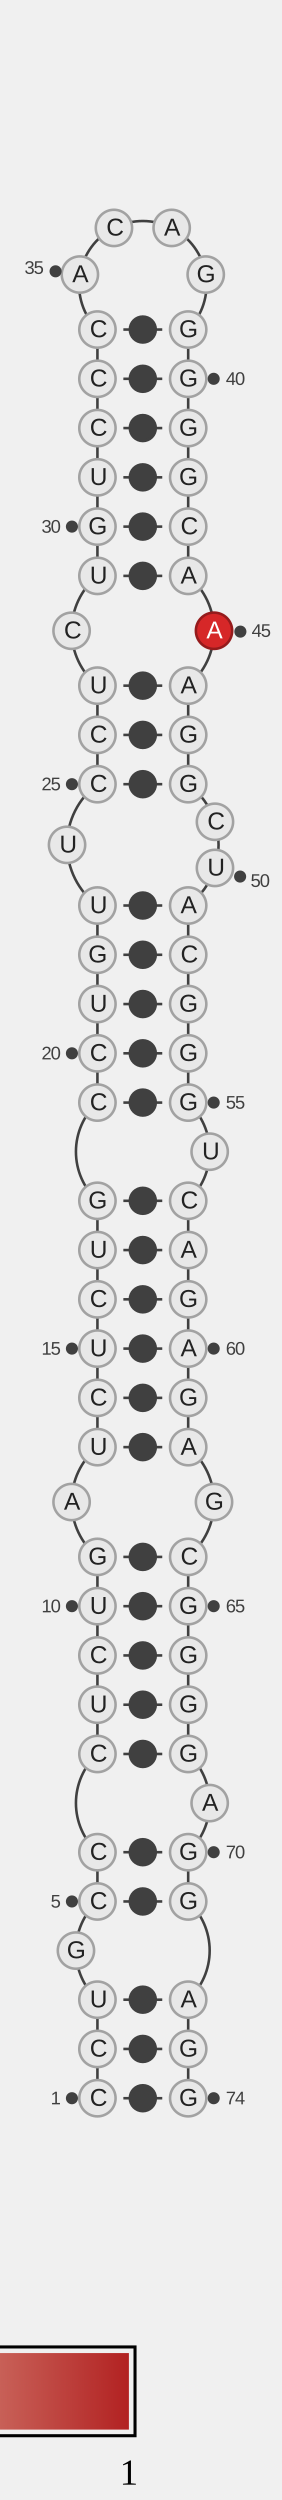
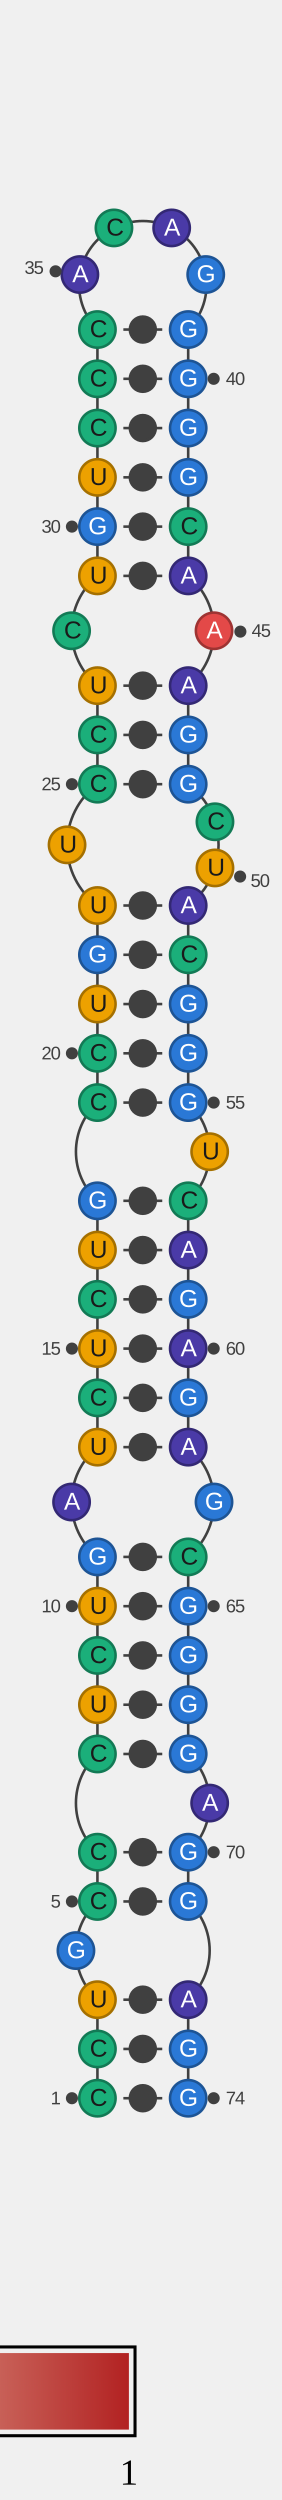
<svg xmlns="http://www.w3.org/2000/svg" width="92.11" height="816.717" viewBox="0 0 92.11 816.717">
  <path d="M 31.829 653.271 A 21.844 21.844 180 0 1 24.809 637.227" stroke="#404040" stroke-width="0.847" fill="none" />
  <path d="M 24.809 637.227 A 21.844 21.844 180.0 0 1 31.829 621.184" stroke="#404040" stroke-width="0.847" fill="none" />
  <path d="M 61.477 621.184 A 21.844 21.844 47.262 0 1 61.477 653.271" stroke="#404040" stroke-width="0.847" fill="none" />
  <g>
-     <circle cx="24.809" cy="637.227" r="5.93" stroke="#a2a2a2" stroke-width="0.847" fill="#e8e8e8" />
-     <text x="21.809" y="639.727" style="fill:#222222;font-family:Arial;font-size:8;">G</text>
+     <circle cx="24.809" cy="637.227" r="5.93" stroke="#1d5495" stroke-width="0.847" fill="#2a78d6" />
+     <text x="21.809" y="639.727" style="fill:#ffffff;font-family:Arial;font-size:8;">G</text>
  </g>
  <path d="M 31.829 605.089 A 21.844 21.844 132.738 0 1 31.829 573.002" stroke="#404040" stroke-width="0.847" fill="none" />
  <path d="M 61.477 573.002 A 21.844 21.844 47.262 0 1 68.496 589.045" stroke="#404040" stroke-width="0.847" fill="none" />
  <path d="M 68.496 589.045 A 21.844 21.844 312.738 0 1 61.477 605.089" stroke="#404040" stroke-width="0.847" fill="none" />
  <g>
-     <circle cx="68.496" cy="589.045" r="5.93" stroke="#a2a2a2" stroke-width="0.847" fill="#e8e8e8" />
-     <text x="65.996" y="591.545" style="fill:#222222;font-family:Arial;font-size:8;">A</text>
+     <circle cx="68.496" cy="589.045" r="5.93" stroke="#332874" stroke-width="0.847" fill="#4a3aa7" />
+     <text x="65.996" y="591.545" style="fill:#ffffff;font-family:Arial;font-size:8;">A</text>
  </g>
  <path d="M 31.829 508.623 A 23.265 23.265 180 0 1 23.387 490.692" stroke="#404040" stroke-width="0.847" fill="none" />
  <path d="M 23.387 490.692 A 23.265 23.265 180.0 0 1 31.829 472.761" stroke="#404040" stroke-width="0.847" fill="none" />
  <path d="M 61.477 472.761 A 23.265 23.265 50.418 0 1 69.918 490.692" stroke="#404040" stroke-width="0.847" fill="none" />
  <path d="M 69.918 490.692 A 23.265 23.265 309.582 0 1 61.477 508.623" stroke="#404040" stroke-width="0.847" fill="none" />
  <g>
-     <circle cx="23.387" cy="490.692" r="5.93" stroke="#a2a2a2" stroke-width="0.847" fill="#e8e8e8" />
-     <text x="20.887" y="493.192" style="fill:#222222;font-family:Arial;font-size:8;">A</text>
-   </g>
-   <g>
-     <circle cx="69.918" cy="490.692" r="5.93" stroke="#a2a2a2" stroke-width="0.847" fill="#e8e8e8" />
-     <text x="66.918" y="493.192" style="fill:#222222;font-family:Arial;font-size:8;">G</text>
+     <circle cx="23.387" cy="490.692" r="5.93" stroke="#332874" stroke-width="0.847" fill="#4a3aa7" />
+     <text x="20.887" y="493.192" style="fill:#ffffff;font-family:Arial;font-size:8;">A</text>
+   </g>
+   <g>
+     <circle cx="69.918" cy="490.692" r="5.93" stroke="#1d5495" stroke-width="0.847" fill="#2a78d6" />
+     <text x="66.918" y="493.192" style="fill:#ffffff;font-family:Arial;font-size:8;">G</text>
  </g>
  <path d="M 31.829 392.287 A 21.844 21.844 132.738 0 1 31.829 360.2" stroke="#404040" stroke-width="0.847" fill="none" />
  <path d="M 61.477 360.2 A 21.844 21.844 47.262 0 1 68.496 376.243" stroke="#404040" stroke-width="0.847" fill="none" />
  <path d="M 68.496 376.243 A 21.844 21.844 0.0 0 1 61.477 392.287" stroke="#404040" stroke-width="0.847" fill="none" />
  <g>
-     <circle cx="68.496" cy="376.243" r="5.93" stroke="#a2a2a2" stroke-width="0.847" fill="#e8e8e8" />
-     <text x="65.996" y="378.743" style="fill:#222222;font-family:Arial;font-size:8;">U</text>
+     <circle cx="68.496" cy="376.243" r="5.93" stroke="#a57000" stroke-width="0.847" fill="#eda100" />
+     <text x="65.996" y="378.743" style="fill:#1a1a1a;font-family:Arial;font-size:8;">U</text>
  </g>
  <path d="M 31.829 295.82 A 24.749 24.749 180 0 1 21.903 276.002" stroke="#404040" stroke-width="0.847" fill="none" />
  <path d="M 21.903 276.002 A 24.749 24.749 126.796 0 1 31.829 256.183" stroke="#404040" stroke-width="0.847" fill="none" />
  <path d="M 61.477 256.183 A 24.749 24.749 53.204 0 1 70.226 268.463" stroke="#404040" stroke-width="0.847" fill="none" />
  <path d="M 70.226 268.463 A 24.749 24.749 17.735 0 1 70.226 283.541" stroke="#404040" stroke-width="0.847" fill="none" />
  <path d="M 70.226 283.541 A 24.749 24.749 306.796 0 1 61.477 295.82" stroke="#404040" stroke-width="0.847" fill="none" />
  <g>
-     <circle cx="21.903" cy="276.002" r="5.93" stroke="#a2a2a2" stroke-width="0.847" fill="#e8e8e8" />
-     <text x="19.403" y="278.502" style="fill:#222222;font-family:Arial;font-size:8;">U</text>
-   </g>
-   <g>
-     <circle cx="70.226" cy="268.463" r="5.93" stroke="#a2a2a2" stroke-width="0.847" fill="#e8e8e8" />
-     <text x="67.726" y="270.963" style="fill:#222222;font-family:Arial;font-size:8;">C</text>
-   </g>
-   <g>
-     <circle cx="70.226" cy="283.541" r="5.93" stroke="#a2a2a2" stroke-width="0.847" fill="#e8e8e8" />
-     <text x="67.726" y="286.041" style="fill:#222222;font-family:Arial;font-size:8;">U</text>
+     <circle cx="21.903" cy="276.002" r="5.93" stroke="#a57000" stroke-width="0.847" fill="#eda100" />
+     <text x="19.403" y="278.502" style="fill:#1a1a1a;font-family:Arial;font-size:8;">U</text>
+   </g>
+   <g>
+     <circle cx="70.226" cy="268.463" r="5.93" stroke="#127a55" stroke-width="0.847" fill="#1baf7a" />
+     <text x="67.726" y="270.963" style="fill:#1a1a1a;font-family:Arial;font-size:8;">C</text>
+   </g>
+   <g>
+     <circle cx="70.226" cy="283.541" r="5.93" stroke="#a57000" stroke-width="0.847" fill="#eda100" />
+     <text x="67.726" y="286.041" style="fill:#1a1a1a;font-family:Arial;font-size:8;">U</text>
  </g>
  <g>
    <text x="81.854" y="289.739" style="fill:#404040;font-family:Arial;font-size:6;">5</text>
  </g>
  <g>
    <text x="84.854" y="289.739" style="fill:#404040;font-family:Arial;font-size:6;">0</text>
  </g>
  <g>
    <circle cx="78.442" cy="286.36" r="1.977" stroke-width="0.0" fill="#404040" />
  </g>
  <path d="M 31.829 223.994 A 23.265 23.265 180.0 0 1 23.387 206.063" stroke="#404040" stroke-width="0.847" fill="none" />
  <path d="M 23.387 206.063 A 23.265 23.265 129.582 0 1 31.829 188.132" stroke="#404040" stroke-width="0.847" fill="none" />
  <path d="M 61.477 188.132 A 23.265 23.265 50.418 0 1 69.918 206.063" stroke="#404040" stroke-width="0.847" fill="none" />
  <path d="M 69.918 206.063 A 23.265 23.265 309.582 0 1 61.477 223.994" stroke="#404040" stroke-width="0.847" fill="none" />
  <g>
-     <circle cx="23.387" cy="206.063" r="5.93" stroke="#a2a2a2" stroke-width="0.847" fill="#e8e8e8" />
-     <text x="20.887" y="208.563" style="fill:#222222;font-family:Arial;font-size:8;">C</text>
-   </g>
-   <g>
-     <circle cx="69.918" cy="206.063" r="5.93" stroke="#951b1c" stroke-width="0.847" fill="#d62728" />
+     <circle cx="23.387" cy="206.063" r="5.93" stroke="#127a55" stroke-width="0.847" fill="#1baf7a" />
+     <text x="20.887" y="208.563" style="fill:#1a1a1a;font-family:Arial;font-size:8;">C</text>
+   </g>
+   <g>
+     <circle cx="69.918" cy="206.063" r="5.93" stroke="#9e3332" stroke-width="0.847" fill="#e34948" />
    <text x="67.418" y="208.563" style="fill:#ffffff;font-family:Arial;font-size:8;">A</text>
  </g>
  <g>
    <text x="82.201" y="208.063" style="fill:#404040;font-family:Arial;font-size:6;">4</text>
  </g>
  <g>
    <text x="85.201" y="208.063" style="fill:#404040;font-family:Arial;font-size:6;">5</text>
  </g>
  <g>
    <circle cx="78.53" cy="206.345" r="1.977" stroke-width="0.0" fill="#404040" />
  </g>
  <path d="M 31.829 107.658 A 20.826 20.826 170.771 0 1 26.096 89.69" stroke="#404040" stroke-width="0.847" fill="none" />
  <path d="M 26.096 89.69 A 20.826 20.826 170.771 0 1 37.223 74.461" stroke="#404040" stroke-width="0.847" fill="none" />
  <path d="M 37.223 74.461 A 20.826 20.826 116.924 0 1 56.083 74.461" stroke="#404040" stroke-width="0.847" fill="none" />
  <path d="M 56.083 74.461 A 20.826 20.826 63.076 0 1 67.209 89.69" stroke="#404040" stroke-width="0.847" fill="none" />
  <path d="M 67.209 89.69 A 20.826 20.826 9.229 0 1 61.477 107.658" stroke="#404040" stroke-width="0.847" fill="none" />
  <g>
-     <circle cx="26.096" cy="89.69" r="5.93" stroke="#a2a2a2" stroke-width="0.847" fill="#e8e8e8" />
-     <text x="23.596" y="92.19" style="fill:#222222;font-family:Arial;font-size:8;">A</text>
+     <circle cx="26.096" cy="89.69" r="5.93" stroke="#332874" stroke-width="0.847" fill="#4a3aa7" />
+     <text x="23.596" y="92.19" style="fill:#ffffff;font-family:Arial;font-size:8;">A</text>
  </g>
  <g>
    <text x="10.992" y="89.479" style="fill:#404040;font-family:Arial;font-size:6;">5</text>
  </g>
  <g>
    <text x="7.992" y="89.479" style="fill:#404040;font-family:Arial;font-size:6;">3</text>
  </g>
  <g>
    <circle cx="18.156" cy="88.636" r="1.977" stroke-width="0.0" fill="#404040" />
  </g>
  <g>
-     <circle cx="37.223" cy="74.461" r="5.93" stroke="#a2a2a2" stroke-width="0.847" fill="#e8e8e8" />
-     <text x="34.723" y="76.961" style="fill:#222222;font-family:Arial;font-size:8;">C</text>
-   </g>
-   <g>
-     <circle cx="56.083" cy="74.461" r="5.93" stroke="#a2a2a2" stroke-width="0.847" fill="#e8e8e8" />
-     <text x="53.583" y="76.961" style="fill:#222222;font-family:Arial;font-size:8;">A</text>
-   </g>
-   <g>
-     <circle cx="67.209" cy="89.69" r="5.93" stroke="#a2a2a2" stroke-width="0.847" fill="#e8e8e8" />
-     <text x="64.209" y="92.19" style="fill:#222222;font-family:Arial;font-size:8;">G</text>
+     <circle cx="37.223" cy="74.461" r="5.93" stroke="#127a55" stroke-width="0.847" fill="#1baf7a" />
+     <text x="34.723" y="76.961" style="fill:#1a1a1a;font-family:Arial;font-size:8;">C</text>
+   </g>
+   <g>
+     <circle cx="56.083" cy="74.461" r="5.93" stroke="#332874" stroke-width="0.847" fill="#4a3aa7" />
+     <text x="53.583" y="76.961" style="fill:#ffffff;font-family:Arial;font-size:8;">A</text>
+   </g>
+   <g>
+     <circle cx="67.209" cy="89.69" r="5.93" stroke="#1d5495" stroke-width="0.847" fill="#2a78d6" />
+     <text x="64.209" y="92.19" style="fill:#ffffff;font-family:Arial;font-size:8;">G</text>
  </g>
  <line x1="31.829" y1="679.531" x2="31.829" y2="675.295" stroke="#404040" stroke-width="0.847" />
  <line x1="31.829" y1="663.436" x2="31.829" y2="659.2" stroke="#404040" stroke-width="0.847" />
  <line x1="61.477" y1="659.2" x2="61.477" y2="663.436" stroke="#404040" stroke-width="0.847" />
  <line x1="61.477" y1="675.295" x2="61.477" y2="679.531" stroke="#404040" stroke-width="0.847" />
  <line x1="40.299" y1="685.46" x2="42.417" y2="685.46" stroke="#404040" stroke-width="0.847" />
  <circle cx="46.653" cy="685.46" r="4.235" stroke="#404040" stroke-width="0.847" fill="#404040" />
  <line x1="50.888" y1="685.46" x2="53.006" y2="685.46" stroke="#404040" stroke-width="0.847" />
  <g>
-     <circle cx="31.829" cy="685.46" r="5.93" stroke="#a2a2a2" stroke-width="0.847" fill="#e8e8e8" />
-     <text x="29.329" y="687.96" style="fill:#222222;font-family:Arial;font-size:8;">C</text>
+     <circle cx="31.829" cy="685.46" r="5.93" stroke="#127a55" stroke-width="0.847" fill="#1baf7a" />
+     <text x="29.329" y="687.96" style="fill:#1a1a1a;font-family:Arial;font-size:8;">C</text>
  </g>
  <g>
    <text x="16.546" y="687.46" style="fill:#404040;font-family:Arial;font-size:6;">1</text>
  </g>
  <g>
    <circle cx="23.499" cy="685.46" r="1.977" stroke-width="0.0" fill="#404040" />
  </g>
  <g>
-     <circle cx="61.477" cy="685.46" r="5.93" stroke="#a2a2a2" stroke-width="0.847" fill="#e8e8e8" />
-     <text x="58.477" y="687.96" style="fill:#222222;font-family:Arial;font-size:8;">G</text>
+     <circle cx="61.477" cy="685.46" r="5.93" stroke="#1d5495" stroke-width="0.847" fill="#2a78d6" />
+     <text x="58.477" y="687.96" style="fill:#ffffff;font-family:Arial;font-size:8;">G</text>
  </g>
  <g>
    <text x="73.76" y="687.46" style="fill:#404040;font-family:Arial;font-size:6;">7</text>
  </g>
  <g>
    <text x="76.76" y="687.46" style="fill:#404040;font-family:Arial;font-size:6;">4</text>
  </g>
  <g>
    <circle cx="69.807" cy="685.46" r="1.977" stroke-width="0.0" fill="#404040" />
  </g>
  <line x1="40.299" y1="669.366" x2="42.417" y2="669.366" stroke="#404040" stroke-width="0.847" />
  <circle cx="46.653" cy="669.366" r="4.235" stroke="#404040" stroke-width="0.847" fill="#404040" />
  <line x1="50.888" y1="669.366" x2="53.006" y2="669.366" stroke="#404040" stroke-width="0.847" />
  <g>
-     <circle cx="31.829" cy="669.366" r="5.93" stroke="#a2a2a2" stroke-width="0.847" fill="#e8e8e8" />
-     <text x="29.329" y="671.866" style="fill:#222222;font-family:Arial;font-size:8;">C</text>
-   </g>
-   <g>
-     <circle cx="61.477" cy="669.366" r="5.93" stroke="#a2a2a2" stroke-width="0.847" fill="#e8e8e8" />
-     <text x="58.477" y="671.866" style="fill:#222222;font-family:Arial;font-size:8;">G</text>
+     <circle cx="31.829" cy="669.366" r="5.93" stroke="#127a55" stroke-width="0.847" fill="#1baf7a" />
+     <text x="29.329" y="671.866" style="fill:#1a1a1a;font-family:Arial;font-size:8;">C</text>
+   </g>
+   <g>
+     <circle cx="61.477" cy="669.366" r="5.93" stroke="#1d5495" stroke-width="0.847" fill="#2a78d6" />
+     <text x="58.477" y="671.866" style="fill:#ffffff;font-family:Arial;font-size:8;">G</text>
  </g>
  <line x1="40.299" y1="653.271" x2="42.417" y2="653.271" stroke="#404040" stroke-width="0.847" />
  <circle cx="46.653" cy="653.271" r="4.235" stroke="#404040" stroke-width="0.847" fill="#404040" />
  <line x1="50.888" y1="653.271" x2="53.006" y2="653.271" stroke="#404040" stroke-width="0.847" />
  <g>
-     <circle cx="31.829" cy="653.271" r="5.93" stroke="#a2a2a2" stroke-width="0.847" fill="#e8e8e8" />
-     <text x="29.329" y="655.771" style="fill:#222222;font-family:Arial;font-size:8;">U</text>
-   </g>
-   <g>
-     <circle cx="61.477" cy="653.271" r="5.93" stroke="#a2a2a2" stroke-width="0.847" fill="#e8e8e8" />
-     <text x="58.977" y="655.771" style="fill:#222222;font-family:Arial;font-size:8;">A</text>
+     <circle cx="31.829" cy="653.271" r="5.93" stroke="#a57000" stroke-width="0.847" fill="#eda100" />
+     <text x="29.329" y="655.771" style="fill:#1a1a1a;font-family:Arial;font-size:8;">U</text>
+   </g>
+   <g>
+     <circle cx="61.477" cy="653.271" r="5.93" stroke="#332874" stroke-width="0.847" fill="#4a3aa7" />
+     <text x="58.977" y="655.771" style="fill:#ffffff;font-family:Arial;font-size:8;">A</text>
  </g>
  <line x1="31.829" y1="615.254" x2="31.829" y2="611.019" stroke="#404040" stroke-width="0.847" />
  <line x1="61.477" y1="611.019" x2="61.477" y2="615.254" stroke="#404040" stroke-width="0.847" />
  <line x1="40.299" y1="621.184" x2="42.417" y2="621.184" stroke="#404040" stroke-width="0.847" />
  <circle cx="46.653" cy="621.184" r="4.235" stroke="#404040" stroke-width="0.847" fill="#404040" />
  <line x1="50.888" y1="621.184" x2="53.006" y2="621.184" stroke="#404040" stroke-width="0.847" />
  <g>
-     <circle cx="31.829" cy="621.184" r="5.93" stroke="#a2a2a2" stroke-width="0.847" fill="#e8e8e8" />
-     <text x="29.329" y="623.684" style="fill:#222222;font-family:Arial;font-size:8;">C</text>
+     <circle cx="31.829" cy="621.184" r="5.93" stroke="#127a55" stroke-width="0.847" fill="#1baf7a" />
+     <text x="29.329" y="623.684" style="fill:#1a1a1a;font-family:Arial;font-size:8;">C</text>
  </g>
  <g>
    <text x="16.546" y="623.184" style="fill:#404040;font-family:Arial;font-size:6;">5</text>
  </g>
  <g>
    <circle cx="23.499" cy="621.184" r="1.977" stroke-width="0.0" fill="#404040" />
  </g>
  <g>
-     <circle cx="61.477" cy="621.184" r="5.93" stroke="#a2a2a2" stroke-width="0.847" fill="#e8e8e8" />
-     <text x="58.477" y="623.684" style="fill:#222222;font-family:Arial;font-size:8;">G</text>
+     <circle cx="61.477" cy="621.184" r="5.93" stroke="#1d5495" stroke-width="0.847" fill="#2a78d6" />
+     <text x="58.477" y="623.684" style="fill:#ffffff;font-family:Arial;font-size:8;">G</text>
  </g>
  <line x1="40.299" y1="605.089" x2="42.417" y2="605.089" stroke="#404040" stroke-width="0.847" />
  <circle cx="46.653" cy="605.089" r="4.235" stroke="#404040" stroke-width="0.847" fill="#404040" />
  <line x1="50.888" y1="605.089" x2="53.006" y2="605.089" stroke="#404040" stroke-width="0.847" />
  <g>
-     <circle cx="31.829" cy="605.089" r="5.93" stroke="#a2a2a2" stroke-width="0.847" fill="#e8e8e8" />
-     <text x="29.329" y="607.589" style="fill:#222222;font-family:Arial;font-size:8;">C</text>
-   </g>
-   <g>
-     <circle cx="61.477" cy="605.089" r="5.93" stroke="#a2a2a2" stroke-width="0.847" fill="#e8e8e8" />
-     <text x="58.477" y="607.589" style="fill:#222222;font-family:Arial;font-size:8;">G</text>
+     <circle cx="31.829" cy="605.089" r="5.93" stroke="#127a55" stroke-width="0.847" fill="#1baf7a" />
+     <text x="29.329" y="607.589" style="fill:#1a1a1a;font-family:Arial;font-size:8;">C</text>
+   </g>
+   <g>
+     <circle cx="61.477" cy="605.089" r="5.93" stroke="#1d5495" stroke-width="0.847" fill="#2a78d6" />
+     <text x="58.477" y="607.589" style="fill:#ffffff;font-family:Arial;font-size:8;">G</text>
  </g>
  <g>
    <text x="73.76" y="607.089" style="fill:#404040;font-family:Arial;font-size:6;">7</text>
  </g>
  <g>
    <text x="76.76" y="607.089" style="fill:#404040;font-family:Arial;font-size:6;">0</text>
  </g>
  <g>
    <circle cx="69.807" cy="605.089" r="1.977" stroke-width="0.0" fill="#404040" />
  </g>
  <line x1="31.829" y1="567.072" x2="31.829" y2="562.837" stroke="#404040" stroke-width="0.847" />
  <line x1="31.829" y1="550.977" x2="31.829" y2="546.742" stroke="#404040" stroke-width="0.847" />
  <line x1="31.829" y1="534.883" x2="31.829" y2="530.647" stroke="#404040" stroke-width="0.847" />
  <line x1="31.829" y1="518.788" x2="31.829" y2="514.552" stroke="#404040" stroke-width="0.847" />
  <line x1="61.477" y1="514.552" x2="61.477" y2="518.788" stroke="#404040" stroke-width="0.847" />
  <line x1="61.477" y1="530.647" x2="61.477" y2="534.883" stroke="#404040" stroke-width="0.847" />
  <line x1="61.477" y1="546.742" x2="61.477" y2="550.977" stroke="#404040" stroke-width="0.847" />
  <line x1="61.477" y1="562.837" x2="61.477" y2="567.072" stroke="#404040" stroke-width="0.847" />
  <line x1="40.299" y1="573.002" x2="42.417" y2="573.002" stroke="#404040" stroke-width="0.847" />
  <circle cx="46.653" cy="573.002" r="4.235" stroke="#404040" stroke-width="0.847" fill="#404040" />
  <line x1="50.888" y1="573.002" x2="53.006" y2="573.002" stroke="#404040" stroke-width="0.847" />
  <g>
-     <circle cx="31.829" cy="573.002" r="5.93" stroke="#a2a2a2" stroke-width="0.847" fill="#e8e8e8" />
-     <text x="29.329" y="575.502" style="fill:#222222;font-family:Arial;font-size:8;">C</text>
-   </g>
-   <g>
-     <circle cx="61.477" cy="573.002" r="5.93" stroke="#a2a2a2" stroke-width="0.847" fill="#e8e8e8" />
-     <text x="58.477" y="575.502" style="fill:#222222;font-family:Arial;font-size:8;">G</text>
+     <circle cx="31.829" cy="573.002" r="5.93" stroke="#127a55" stroke-width="0.847" fill="#1baf7a" />
+     <text x="29.329" y="575.502" style="fill:#1a1a1a;font-family:Arial;font-size:8;">C</text>
+   </g>
+   <g>
+     <circle cx="61.477" cy="573.002" r="5.93" stroke="#1d5495" stroke-width="0.847" fill="#2a78d6" />
+     <text x="58.477" y="575.502" style="fill:#ffffff;font-family:Arial;font-size:8;">G</text>
  </g>
  <line x1="40.299" y1="556.907" x2="42.417" y2="556.907" stroke="#404040" stroke-width="0.847" />
  <circle cx="46.653" cy="556.907" r="4.235" stroke="#404040" stroke-width="0.847" fill="#404040" />
  <line x1="50.888" y1="556.907" x2="53.006" y2="556.907" stroke="#404040" stroke-width="0.847" />
  <g>
-     <circle cx="31.829" cy="556.907" r="5.93" stroke="#a2a2a2" stroke-width="0.847" fill="#e8e8e8" />
-     <text x="29.329" y="559.407" style="fill:#222222;font-family:Arial;font-size:8;">U</text>
-   </g>
-   <g>
-     <circle cx="61.477" cy="556.907" r="5.93" stroke="#a2a2a2" stroke-width="0.847" fill="#e8e8e8" />
-     <text x="58.477" y="559.407" style="fill:#222222;font-family:Arial;font-size:8;">G</text>
+     <circle cx="31.829" cy="556.907" r="5.93" stroke="#a57000" stroke-width="0.847" fill="#eda100" />
+     <text x="29.329" y="559.407" style="fill:#1a1a1a;font-family:Arial;font-size:8;">U</text>
+   </g>
+   <g>
+     <circle cx="61.477" cy="556.907" r="5.93" stroke="#1d5495" stroke-width="0.847" fill="#2a78d6" />
+     <text x="58.477" y="559.407" style="fill:#ffffff;font-family:Arial;font-size:8;">G</text>
  </g>
  <line x1="40.299" y1="540.812" x2="42.417" y2="540.812" stroke="#404040" stroke-width="0.847" />
  <circle cx="46.653" cy="540.812" r="4.235" stroke="#404040" stroke-width="0.847" fill="#404040" />
  <line x1="50.888" y1="540.812" x2="53.006" y2="540.812" stroke="#404040" stroke-width="0.847" />
  <g>
-     <circle cx="31.829" cy="540.812" r="5.93" stroke="#a2a2a2" stroke-width="0.847" fill="#e8e8e8" />
-     <text x="29.329" y="543.312" style="fill:#222222;font-family:Arial;font-size:8;">C</text>
-   </g>
-   <g>
-     <circle cx="61.477" cy="540.812" r="5.93" stroke="#a2a2a2" stroke-width="0.847" fill="#e8e8e8" />
-     <text x="58.477" y="543.312" style="fill:#222222;font-family:Arial;font-size:8;">G</text>
+     <circle cx="31.829" cy="540.812" r="5.93" stroke="#127a55" stroke-width="0.847" fill="#1baf7a" />
+     <text x="29.329" y="543.312" style="fill:#1a1a1a;font-family:Arial;font-size:8;">C</text>
+   </g>
+   <g>
+     <circle cx="61.477" cy="540.812" r="5.93" stroke="#1d5495" stroke-width="0.847" fill="#2a78d6" />
+     <text x="58.477" y="543.312" style="fill:#ffffff;font-family:Arial;font-size:8;">G</text>
  </g>
  <line x1="40.299" y1="524.717" x2="42.417" y2="524.717" stroke="#404040" stroke-width="0.847" />
  <circle cx="46.653" cy="524.717" r="4.235" stroke="#404040" stroke-width="0.847" fill="#404040" />
  <line x1="50.888" y1="524.717" x2="53.006" y2="524.717" stroke="#404040" stroke-width="0.847" />
  <g>
-     <circle cx="31.829" cy="524.717" r="5.93" stroke="#a2a2a2" stroke-width="0.847" fill="#e8e8e8" />
-     <text x="29.329" y="527.217" style="fill:#222222;font-family:Arial;font-size:8;">U</text>
+     <circle cx="31.829" cy="524.717" r="5.93" stroke="#a57000" stroke-width="0.847" fill="#eda100" />
+     <text x="29.329" y="527.217" style="fill:#1a1a1a;font-family:Arial;font-size:8;">U</text>
  </g>
  <g>
    <text x="16.546" y="526.717" style="fill:#404040;font-family:Arial;font-size:6;">0</text>
  </g>
  <g>
    <text x="13.546" y="526.717" style="fill:#404040;font-family:Arial;font-size:6;">1</text>
  </g>
  <g>
    <circle cx="23.499" cy="524.717" r="1.977" stroke-width="0.0" fill="#404040" />
  </g>
  <g>
-     <circle cx="61.477" cy="524.717" r="5.93" stroke="#a2a2a2" stroke-width="0.847" fill="#e8e8e8" />
-     <text x="58.477" y="527.217" style="fill:#222222;font-family:Arial;font-size:8;">G</text>
+     <circle cx="61.477" cy="524.717" r="5.93" stroke="#1d5495" stroke-width="0.847" fill="#2a78d6" />
+     <text x="58.477" y="527.217" style="fill:#ffffff;font-family:Arial;font-size:8;">G</text>
  </g>
  <g>
    <text x="73.76" y="526.717" style="fill:#404040;font-family:Arial;font-size:6;">6</text>
  </g>
  <g>
    <text x="76.76" y="526.717" style="fill:#404040;font-family:Arial;font-size:6;">5</text>
  </g>
  <g>
    <circle cx="69.807" cy="524.717" r="1.977" stroke-width="0.0" fill="#404040" />
  </g>
  <line x1="40.299" y1="508.623" x2="42.417" y2="508.623" stroke="#404040" stroke-width="0.847" />
  <circle cx="46.653" cy="508.623" r="4.235" stroke="#404040" stroke-width="0.847" fill="#404040" />
  <line x1="50.888" y1="508.623" x2="53.006" y2="508.623" stroke="#404040" stroke-width="0.847" />
  <g>
-     <circle cx="31.829" cy="508.623" r="5.93" stroke="#a2a2a2" stroke-width="0.847" fill="#e8e8e8" />
-     <text x="28.829" y="511.123" style="fill:#222222;font-family:Arial;font-size:8;">G</text>
-   </g>
-   <g>
-     <circle cx="61.477" cy="508.623" r="5.93" stroke="#a2a2a2" stroke-width="0.847" fill="#e8e8e8" />
-     <text x="58.977" y="511.123" style="fill:#222222;font-family:Arial;font-size:8;">C</text>
+     <circle cx="31.829" cy="508.623" r="5.93" stroke="#1d5495" stroke-width="0.847" fill="#2a78d6" />
+     <text x="28.829" y="511.123" style="fill:#ffffff;font-family:Arial;font-size:8;">G</text>
+   </g>
+   <g>
+     <circle cx="61.477" cy="508.623" r="5.93" stroke="#127a55" stroke-width="0.847" fill="#1baf7a" />
+     <text x="58.977" y="511.123" style="fill:#1a1a1a;font-family:Arial;font-size:8;">C</text>
  </g>
  <line x1="31.829" y1="466.831" x2="31.829" y2="462.596" stroke="#404040" stroke-width="0.847" />
  <line x1="31.829" y1="450.736" x2="31.829" y2="446.501" stroke="#404040" stroke-width="0.847" />
  <line x1="31.829" y1="434.641" x2="31.829" y2="430.406" stroke="#404040" stroke-width="0.847" />
  <line x1="31.829" y1="418.547" x2="31.829" y2="414.311" stroke="#404040" stroke-width="0.847" />
  <line x1="31.829" y1="402.452" x2="31.829" y2="398.216" stroke="#404040" stroke-width="0.847" />
  <line x1="61.477" y1="398.216" x2="61.477" y2="402.452" stroke="#404040" stroke-width="0.847" />
  <line x1="61.477" y1="414.311" x2="61.477" y2="418.547" stroke="#404040" stroke-width="0.847" />
  <line x1="61.477" y1="430.406" x2="61.477" y2="434.641" stroke="#404040" stroke-width="0.847" />
  <line x1="61.477" y1="446.501" x2="61.477" y2="450.736" stroke="#404040" stroke-width="0.847" />
  <line x1="61.477" y1="462.596" x2="61.477" y2="466.831" stroke="#404040" stroke-width="0.847" />
  <line x1="40.299" y1="472.761" x2="42.417" y2="472.761" stroke="#404040" stroke-width="0.847" />
  <circle cx="46.653" cy="472.761" r="4.235" stroke="#404040" stroke-width="0.847" fill="#404040" />
  <line x1="50.888" y1="472.761" x2="53.006" y2="472.761" stroke="#404040" stroke-width="0.847" />
  <g>
-     <circle cx="31.829" cy="472.761" r="5.93" stroke="#a2a2a2" stroke-width="0.847" fill="#e8e8e8" />
-     <text x="29.329" y="475.261" style="fill:#222222;font-family:Arial;font-size:8;">U</text>
-   </g>
-   <g>
-     <circle cx="61.477" cy="472.761" r="5.93" stroke="#a2a2a2" stroke-width="0.847" fill="#e8e8e8" />
-     <text x="58.977" y="475.261" style="fill:#222222;font-family:Arial;font-size:8;">A</text>
+     <circle cx="31.829" cy="472.761" r="5.93" stroke="#a57000" stroke-width="0.847" fill="#eda100" />
+     <text x="29.329" y="475.261" style="fill:#1a1a1a;font-family:Arial;font-size:8;">U</text>
+   </g>
+   <g>
+     <circle cx="61.477" cy="472.761" r="5.93" stroke="#332874" stroke-width="0.847" fill="#4a3aa7" />
+     <text x="58.977" y="475.261" style="fill:#ffffff;font-family:Arial;font-size:8;">A</text>
  </g>
  <line x1="40.299" y1="456.666" x2="42.417" y2="456.666" stroke="#404040" stroke-width="0.847" />
  <circle cx="46.653" cy="456.666" r="4.235" stroke="#404040" stroke-width="0.847" fill="#404040" />
  <line x1="50.888" y1="456.666" x2="53.006" y2="456.666" stroke="#404040" stroke-width="0.847" />
  <g>
-     <circle cx="31.829" cy="456.666" r="5.93" stroke="#a2a2a2" stroke-width="0.847" fill="#e8e8e8" />
-     <text x="29.329" y="459.166" style="fill:#222222;font-family:Arial;font-size:8;">C</text>
-   </g>
-   <g>
-     <circle cx="61.477" cy="456.666" r="5.93" stroke="#a2a2a2" stroke-width="0.847" fill="#e8e8e8" />
-     <text x="58.477" y="459.166" style="fill:#222222;font-family:Arial;font-size:8;">G</text>
+     <circle cx="31.829" cy="456.666" r="5.93" stroke="#127a55" stroke-width="0.847" fill="#1baf7a" />
+     <text x="29.329" y="459.166" style="fill:#1a1a1a;font-family:Arial;font-size:8;">C</text>
+   </g>
+   <g>
+     <circle cx="61.477" cy="456.666" r="5.93" stroke="#1d5495" stroke-width="0.847" fill="#2a78d6" />
+     <text x="58.477" y="459.166" style="fill:#ffffff;font-family:Arial;font-size:8;">G</text>
  </g>
  <line x1="40.299" y1="440.571" x2="42.417" y2="440.571" stroke="#404040" stroke-width="0.847" />
  <circle cx="46.653" cy="440.571" r="4.235" stroke="#404040" stroke-width="0.847" fill="#404040" />
  <line x1="50.888" y1="440.571" x2="53.006" y2="440.571" stroke="#404040" stroke-width="0.847" />
  <g>
-     <circle cx="31.829" cy="440.571" r="5.93" stroke="#a2a2a2" stroke-width="0.847" fill="#e8e8e8" />
-     <text x="29.329" y="443.071" style="fill:#222222;font-family:Arial;font-size:8;">U</text>
+     <circle cx="31.829" cy="440.571" r="5.93" stroke="#a57000" stroke-width="0.847" fill="#eda100" />
+     <text x="29.329" y="443.071" style="fill:#1a1a1a;font-family:Arial;font-size:8;">U</text>
  </g>
  <g>
    <text x="16.546" y="442.571" style="fill:#404040;font-family:Arial;font-size:6;">5</text>
  </g>
  <g>
    <text x="13.546" y="442.571" style="fill:#404040;font-family:Arial;font-size:6;">1</text>
  </g>
  <g>
    <circle cx="23.499" cy="440.571" r="1.977" stroke-width="0.0" fill="#404040" />
  </g>
  <g>
-     <circle cx="61.477" cy="440.571" r="5.93" stroke="#a2a2a2" stroke-width="0.847" fill="#e8e8e8" />
-     <text x="58.977" y="443.071" style="fill:#222222;font-family:Arial;font-size:8;">A</text>
+     <circle cx="61.477" cy="440.571" r="5.93" stroke="#332874" stroke-width="0.847" fill="#4a3aa7" />
+     <text x="58.977" y="443.071" style="fill:#ffffff;font-family:Arial;font-size:8;">A</text>
  </g>
  <g>
    <text x="73.76" y="442.571" style="fill:#404040;font-family:Arial;font-size:6;">6</text>
  </g>
  <g>
    <text x="76.76" y="442.571" style="fill:#404040;font-family:Arial;font-size:6;">0</text>
  </g>
  <g>
    <circle cx="69.807" cy="440.571" r="1.977" stroke-width="0.0" fill="#404040" />
  </g>
  <line x1="40.299" y1="424.476" x2="42.417" y2="424.476" stroke="#404040" stroke-width="0.847" />
  <circle cx="46.653" cy="424.476" r="4.235" stroke="#404040" stroke-width="0.847" fill="#404040" />
  <line x1="50.888" y1="424.476" x2="53.006" y2="424.476" stroke="#404040" stroke-width="0.847" />
  <g>
-     <circle cx="31.829" cy="424.476" r="5.93" stroke="#a2a2a2" stroke-width="0.847" fill="#e8e8e8" />
-     <text x="29.329" y="426.976" style="fill:#222222;font-family:Arial;font-size:8;">C</text>
-   </g>
-   <g>
-     <circle cx="61.477" cy="424.476" r="5.93" stroke="#a2a2a2" stroke-width="0.847" fill="#e8e8e8" />
-     <text x="58.477" y="426.976" style="fill:#222222;font-family:Arial;font-size:8;">G</text>
+     <circle cx="31.829" cy="424.476" r="5.93" stroke="#127a55" stroke-width="0.847" fill="#1baf7a" />
+     <text x="29.329" y="426.976" style="fill:#1a1a1a;font-family:Arial;font-size:8;">C</text>
+   </g>
+   <g>
+     <circle cx="61.477" cy="424.476" r="5.93" stroke="#1d5495" stroke-width="0.847" fill="#2a78d6" />
+     <text x="58.477" y="426.976" style="fill:#ffffff;font-family:Arial;font-size:8;">G</text>
  </g>
  <line x1="40.299" y1="408.381" x2="42.417" y2="408.381" stroke="#404040" stroke-width="0.847" />
  <circle cx="46.653" cy="408.381" r="4.235" stroke="#404040" stroke-width="0.847" fill="#404040" />
  <line x1="50.888" y1="408.381" x2="53.006" y2="408.381" stroke="#404040" stroke-width="0.847" />
  <g>
-     <circle cx="31.829" cy="408.381" r="5.93" stroke="#a2a2a2" stroke-width="0.847" fill="#e8e8e8" />
-     <text x="29.329" y="410.881" style="fill:#222222;font-family:Arial;font-size:8;">U</text>
-   </g>
-   <g>
-     <circle cx="61.477" cy="408.381" r="5.93" stroke="#a2a2a2" stroke-width="0.847" fill="#e8e8e8" />
-     <text x="58.977" y="410.881" style="fill:#222222;font-family:Arial;font-size:8;">A</text>
+     <circle cx="31.829" cy="408.381" r="5.93" stroke="#a57000" stroke-width="0.847" fill="#eda100" />
+     <text x="29.329" y="410.881" style="fill:#1a1a1a;font-family:Arial;font-size:8;">U</text>
+   </g>
+   <g>
+     <circle cx="61.477" cy="408.381" r="5.93" stroke="#332874" stroke-width="0.847" fill="#4a3aa7" />
+     <text x="58.977" y="410.881" style="fill:#ffffff;font-family:Arial;font-size:8;">A</text>
  </g>
  <line x1="40.299" y1="392.287" x2="42.417" y2="392.287" stroke="#404040" stroke-width="0.847" />
  <circle cx="46.653" cy="392.287" r="4.235" stroke="#404040" stroke-width="0.847" fill="#404040" />
  <line x1="50.888" y1="392.287" x2="53.006" y2="392.287" stroke="#404040" stroke-width="0.847" />
  <g>
-     <circle cx="31.829" cy="392.287" r="5.93" stroke="#a2a2a2" stroke-width="0.847" fill="#e8e8e8" />
-     <text x="28.829" y="394.787" style="fill:#222222;font-family:Arial;font-size:8;">G</text>
-   </g>
-   <g>
-     <circle cx="61.477" cy="392.287" r="5.93" stroke="#a2a2a2" stroke-width="0.847" fill="#e8e8e8" />
-     <text x="58.977" y="394.787" style="fill:#222222;font-family:Arial;font-size:8;">C</text>
+     <circle cx="31.829" cy="392.287" r="5.93" stroke="#1d5495" stroke-width="0.847" fill="#2a78d6" />
+     <text x="28.829" y="394.787" style="fill:#ffffff;font-family:Arial;font-size:8;">G</text>
+   </g>
+   <g>
+     <circle cx="61.477" cy="392.287" r="5.93" stroke="#127a55" stroke-width="0.847" fill="#1baf7a" />
+     <text x="58.977" y="394.787" style="fill:#1a1a1a;font-family:Arial;font-size:8;">C</text>
  </g>
  <line x1="31.829" y1="354.27" x2="31.829" y2="350.034" stroke="#404040" stroke-width="0.847" />
  <line x1="31.829" y1="338.175" x2="31.829" y2="333.94" stroke="#404040" stroke-width="0.847" />
  <line x1="31.829" y1="322.08" x2="31.829" y2="317.845" stroke="#404040" stroke-width="0.847" />
  <line x1="31.829" y1="305.985" x2="31.829" y2="301.75" stroke="#404040" stroke-width="0.847" />
  <line x1="61.477" y1="301.75" x2="61.477" y2="305.985" stroke="#404040" stroke-width="0.847" />
  <line x1="61.477" y1="317.845" x2="61.477" y2="322.08" stroke="#404040" stroke-width="0.847" />
  <line x1="61.477" y1="333.94" x2="61.477" y2="338.175" stroke="#404040" stroke-width="0.847" />
  <line x1="61.477" y1="350.034" x2="61.477" y2="354.27" stroke="#404040" stroke-width="0.847" />
  <line x1="40.299" y1="360.2" x2="42.417" y2="360.2" stroke="#404040" stroke-width="0.847" />
  <circle cx="46.653" cy="360.2" r="4.235" stroke="#404040" stroke-width="0.847" fill="#404040" />
  <line x1="50.888" y1="360.2" x2="53.006" y2="360.2" stroke="#404040" stroke-width="0.847" />
  <g>
-     <circle cx="31.829" cy="360.2" r="5.93" stroke="#a2a2a2" stroke-width="0.847" fill="#e8e8e8" />
-     <text x="29.329" y="362.7" style="fill:#222222;font-family:Arial;font-size:8;">C</text>
-   </g>
-   <g>
-     <circle cx="61.477" cy="360.2" r="5.93" stroke="#a2a2a2" stroke-width="0.847" fill="#e8e8e8" />
-     <text x="58.477" y="362.7" style="fill:#222222;font-family:Arial;font-size:8;">G</text>
+     <circle cx="31.829" cy="360.2" r="5.93" stroke="#127a55" stroke-width="0.847" fill="#1baf7a" />
+     <text x="29.329" y="362.7" style="fill:#1a1a1a;font-family:Arial;font-size:8;">C</text>
+   </g>
+   <g>
+     <circle cx="61.477" cy="360.2" r="5.93" stroke="#1d5495" stroke-width="0.847" fill="#2a78d6" />
+     <text x="58.477" y="362.7" style="fill:#ffffff;font-family:Arial;font-size:8;">G</text>
  </g>
  <g>
    <text x="73.76" y="362.2" style="fill:#404040;font-family:Arial;font-size:6;">5</text>
  </g>
  <g>
    <text x="76.76" y="362.2" style="fill:#404040;font-family:Arial;font-size:6;">5</text>
  </g>
  <g>
    <circle cx="69.807" cy="360.2" r="1.977" stroke-width="0.0" fill="#404040" />
  </g>
  <line x1="40.299" y1="344.105" x2="42.417" y2="344.105" stroke="#404040" stroke-width="0.847" />
  <circle cx="46.653" cy="344.105" r="4.235" stroke="#404040" stroke-width="0.847" fill="#404040" />
  <line x1="50.888" y1="344.105" x2="53.006" y2="344.105" stroke="#404040" stroke-width="0.847" />
  <g>
-     <circle cx="31.829" cy="344.105" r="5.93" stroke="#a2a2a2" stroke-width="0.847" fill="#e8e8e8" />
-     <text x="29.329" y="346.605" style="fill:#222222;font-family:Arial;font-size:8;">C</text>
+     <circle cx="31.829" cy="344.105" r="5.93" stroke="#127a55" stroke-width="0.847" fill="#1baf7a" />
+     <text x="29.329" y="346.605" style="fill:#1a1a1a;font-family:Arial;font-size:8;">C</text>
  </g>
  <g>
    <text x="16.546" y="346.105" style="fill:#404040;font-family:Arial;font-size:6;">0</text>
  </g>
  <g>
    <text x="13.546" y="346.105" style="fill:#404040;font-family:Arial;font-size:6;">2</text>
  </g>
  <g>
    <circle cx="23.499" cy="344.105" r="1.977" stroke-width="0.0" fill="#404040" />
  </g>
  <g>
-     <circle cx="61.477" cy="344.105" r="5.93" stroke="#a2a2a2" stroke-width="0.847" fill="#e8e8e8" />
-     <text x="58.477" y="346.605" style="fill:#222222;font-family:Arial;font-size:8;">G</text>
+     <circle cx="61.477" cy="344.105" r="5.93" stroke="#1d5495" stroke-width="0.847" fill="#2a78d6" />
+     <text x="58.477" y="346.605" style="fill:#ffffff;font-family:Arial;font-size:8;">G</text>
  </g>
  <line x1="40.299" y1="328.01" x2="42.417" y2="328.01" stroke="#404040" stroke-width="0.847" />
  <circle cx="46.653" cy="328.01" r="4.235" stroke="#404040" stroke-width="0.847" fill="#404040" />
  <line x1="50.888" y1="328.01" x2="53.006" y2="328.01" stroke="#404040" stroke-width="0.847" />
  <g>
-     <circle cx="31.829" cy="328.01" r="5.93" stroke="#a2a2a2" stroke-width="0.847" fill="#e8e8e8" />
-     <text x="29.329" y="330.51" style="fill:#222222;font-family:Arial;font-size:8;">U</text>
-   </g>
-   <g>
-     <circle cx="61.477" cy="328.01" r="5.93" stroke="#a2a2a2" stroke-width="0.847" fill="#e8e8e8" />
-     <text x="58.477" y="330.51" style="fill:#222222;font-family:Arial;font-size:8;">G</text>
+     <circle cx="31.829" cy="328.01" r="5.93" stroke="#a57000" stroke-width="0.847" fill="#eda100" />
+     <text x="29.329" y="330.51" style="fill:#1a1a1a;font-family:Arial;font-size:8;">U</text>
+   </g>
+   <g>
+     <circle cx="61.477" cy="328.01" r="5.93" stroke="#1d5495" stroke-width="0.847" fill="#2a78d6" />
+     <text x="58.477" y="330.51" style="fill:#ffffff;font-family:Arial;font-size:8;">G</text>
  </g>
  <line x1="40.299" y1="311.915" x2="42.417" y2="311.915" stroke="#404040" stroke-width="0.847" />
  <circle cx="46.653" cy="311.915" r="4.235" stroke="#404040" stroke-width="0.847" fill="#404040" />
  <line x1="50.888" y1="311.915" x2="53.006" y2="311.915" stroke="#404040" stroke-width="0.847" />
  <g>
-     <circle cx="31.829" cy="311.915" r="5.93" stroke="#a2a2a2" stroke-width="0.847" fill="#e8e8e8" />
-     <text x="28.829" y="314.415" style="fill:#222222;font-family:Arial;font-size:8;">G</text>
-   </g>
-   <g>
-     <circle cx="61.477" cy="311.915" r="5.93" stroke="#a2a2a2" stroke-width="0.847" fill="#e8e8e8" />
-     <text x="58.977" y="314.415" style="fill:#222222;font-family:Arial;font-size:8;">C</text>
+     <circle cx="31.829" cy="311.915" r="5.93" stroke="#1d5495" stroke-width="0.847" fill="#2a78d6" />
+     <text x="28.829" y="314.415" style="fill:#ffffff;font-family:Arial;font-size:8;">G</text>
+   </g>
+   <g>
+     <circle cx="61.477" cy="311.915" r="5.93" stroke="#127a55" stroke-width="0.847" fill="#1baf7a" />
+     <text x="58.977" y="314.415" style="fill:#1a1a1a;font-family:Arial;font-size:8;">C</text>
  </g>
  <line x1="40.299" y1="295.82" x2="42.417" y2="295.82" stroke="#404040" stroke-width="0.847" />
  <circle cx="46.653" cy="295.82" r="4.235" stroke="#404040" stroke-width="0.847" fill="#404040" />
  <line x1="50.888" y1="295.82" x2="53.006" y2="295.82" stroke="#404040" stroke-width="0.847" />
  <g>
-     <circle cx="31.829" cy="295.82" r="5.93" stroke="#a2a2a2" stroke-width="0.847" fill="#e8e8e8" />
-     <text x="29.329" y="298.32" style="fill:#222222;font-family:Arial;font-size:8;">U</text>
-   </g>
-   <g>
-     <circle cx="61.477" cy="295.82" r="5.93" stroke="#a2a2a2" stroke-width="0.847" fill="#e8e8e8" />
-     <text x="58.977" y="298.32" style="fill:#222222;font-family:Arial;font-size:8;">A</text>
+     <circle cx="31.829" cy="295.82" r="5.93" stroke="#a57000" stroke-width="0.847" fill="#eda100" />
+     <text x="29.329" y="298.32" style="fill:#1a1a1a;font-family:Arial;font-size:8;">U</text>
+   </g>
+   <g>
+     <circle cx="61.477" cy="295.82" r="5.93" stroke="#332874" stroke-width="0.847" fill="#4a3aa7" />
+     <text x="58.977" y="298.32" style="fill:#ffffff;font-family:Arial;font-size:8;">A</text>
  </g>
  <line x1="31.829" y1="250.254" x2="31.829" y2="246.018" stroke="#404040" stroke-width="0.847" />
  <line x1="31.829" y1="234.159" x2="31.829" y2="229.923" stroke="#404040" stroke-width="0.847" />
  <line x1="61.477" y1="229.923" x2="61.477" y2="234.159" stroke="#404040" stroke-width="0.847" />
  <line x1="61.477" y1="246.018" x2="61.477" y2="250.254" stroke="#404040" stroke-width="0.847" />
  <line x1="40.299" y1="256.183" x2="42.417" y2="256.183" stroke="#404040" stroke-width="0.847" />
  <circle cx="46.653" cy="256.183" r="4.235" stroke="#404040" stroke-width="0.847" fill="#404040" />
  <line x1="50.888" y1="256.183" x2="53.006" y2="256.183" stroke="#404040" stroke-width="0.847" />
  <g>
-     <circle cx="31.829" cy="256.183" r="5.93" stroke="#a2a2a2" stroke-width="0.847" fill="#e8e8e8" />
-     <text x="29.329" y="258.683" style="fill:#222222;font-family:Arial;font-size:8;">C</text>
+     <circle cx="31.829" cy="256.183" r="5.93" stroke="#127a55" stroke-width="0.847" fill="#1baf7a" />
+     <text x="29.329" y="258.683" style="fill:#1a1a1a;font-family:Arial;font-size:8;">C</text>
  </g>
  <g>
    <text x="16.546" y="258.183" style="fill:#404040;font-family:Arial;font-size:6;">5</text>
  </g>
  <g>
    <text x="13.546" y="258.183" style="fill:#404040;font-family:Arial;font-size:6;">2</text>
  </g>
  <g>
    <circle cx="23.499" cy="256.183" r="1.977" stroke-width="0.0" fill="#404040" />
  </g>
  <g>
-     <circle cx="61.477" cy="256.183" r="5.93" stroke="#a2a2a2" stroke-width="0.847" fill="#e8e8e8" />
-     <text x="58.477" y="258.683" style="fill:#222222;font-family:Arial;font-size:8;">G</text>
+     <circle cx="61.477" cy="256.183" r="5.93" stroke="#1d5495" stroke-width="0.847" fill="#2a78d6" />
+     <text x="58.477" y="258.683" style="fill:#ffffff;font-family:Arial;font-size:8;">G</text>
  </g>
  <line x1="40.299" y1="240.089" x2="42.417" y2="240.089" stroke="#404040" stroke-width="0.847" />
  <circle cx="46.653" cy="240.089" r="4.235" stroke="#404040" stroke-width="0.847" fill="#404040" />
  <line x1="50.888" y1="240.089" x2="53.006" y2="240.089" stroke="#404040" stroke-width="0.847" />
  <g>
-     <circle cx="31.829" cy="240.089" r="5.93" stroke="#a2a2a2" stroke-width="0.847" fill="#e8e8e8" />
-     <text x="29.329" y="242.589" style="fill:#222222;font-family:Arial;font-size:8;">C</text>
-   </g>
-   <g>
-     <circle cx="61.477" cy="240.089" r="5.93" stroke="#a2a2a2" stroke-width="0.847" fill="#e8e8e8" />
-     <text x="58.477" y="242.589" style="fill:#222222;font-family:Arial;font-size:8;">G</text>
+     <circle cx="31.829" cy="240.089" r="5.93" stroke="#127a55" stroke-width="0.847" fill="#1baf7a" />
+     <text x="29.329" y="242.589" style="fill:#1a1a1a;font-family:Arial;font-size:8;">C</text>
+   </g>
+   <g>
+     <circle cx="61.477" cy="240.089" r="5.93" stroke="#1d5495" stroke-width="0.847" fill="#2a78d6" />
+     <text x="58.477" y="242.589" style="fill:#ffffff;font-family:Arial;font-size:8;">G</text>
  </g>
  <line x1="40.299" y1="223.994" x2="42.417" y2="223.994" stroke="#404040" stroke-width="0.847" />
  <circle cx="46.653" cy="223.994" r="4.235" stroke="#404040" stroke-width="0.847" fill="#404040" />
  <line x1="50.888" y1="223.994" x2="53.006" y2="223.994" stroke="#404040" stroke-width="0.847" />
  <g>
-     <circle cx="31.829" cy="223.994" r="5.93" stroke="#a2a2a2" stroke-width="0.847" fill="#e8e8e8" />
-     <text x="29.329" y="226.494" style="fill:#222222;font-family:Arial;font-size:8;">U</text>
-   </g>
-   <g>
-     <circle cx="61.477" cy="223.994" r="5.93" stroke="#a2a2a2" stroke-width="0.847" fill="#e8e8e8" />
-     <text x="58.977" y="226.494" style="fill:#222222;font-family:Arial;font-size:8;">A</text>
+     <circle cx="31.829" cy="223.994" r="5.93" stroke="#a57000" stroke-width="0.847" fill="#eda100" />
+     <text x="29.329" y="226.494" style="fill:#1a1a1a;font-family:Arial;font-size:8;">U</text>
+   </g>
+   <g>
+     <circle cx="61.477" cy="223.994" r="5.93" stroke="#332874" stroke-width="0.847" fill="#4a3aa7" />
+     <text x="58.977" y="226.494" style="fill:#ffffff;font-family:Arial;font-size:8;">A</text>
  </g>
  <line x1="31.829" y1="182.202" x2="31.829" y2="177.967" stroke="#404040" stroke-width="0.847" />
  <line x1="31.829" y1="166.107" x2="31.829" y2="161.872" stroke="#404040" stroke-width="0.847" />
  <line x1="31.829" y1="150.013" x2="31.829" y2="145.777" stroke="#404040" stroke-width="0.847" />
  <line x1="31.829" y1="133.918" x2="31.829" y2="129.682" stroke="#404040" stroke-width="0.847" />
  <line x1="31.829" y1="117.823" x2="31.829" y2="113.587" stroke="#404040" stroke-width="0.847" />
  <line x1="61.477" y1="113.587" x2="61.477" y2="117.823" stroke="#404040" stroke-width="0.847" />
  <line x1="61.477" y1="129.682" x2="61.477" y2="133.918" stroke="#404040" stroke-width="0.847" />
  <line x1="61.477" y1="145.777" x2="61.477" y2="150.013" stroke="#404040" stroke-width="0.847" />
  <line x1="61.477" y1="161.872" x2="61.477" y2="166.107" stroke="#404040" stroke-width="0.847" />
  <line x1="61.477" y1="177.967" x2="61.477" y2="182.202" stroke="#404040" stroke-width="0.847" />
  <line x1="40.299" y1="188.132" x2="42.417" y2="188.132" stroke="#404040" stroke-width="0.847" />
  <circle cx="46.653" cy="188.132" r="4.235" stroke="#404040" stroke-width="0.847" fill="#404040" />
  <line x1="50.888" y1="188.132" x2="53.006" y2="188.132" stroke="#404040" stroke-width="0.847" />
  <g>
-     <circle cx="31.829" cy="188.132" r="5.93" stroke="#a2a2a2" stroke-width="0.847" fill="#e8e8e8" />
-     <text x="29.329" y="190.632" style="fill:#222222;font-family:Arial;font-size:8;">U</text>
-   </g>
-   <g>
-     <circle cx="61.477" cy="188.132" r="5.93" stroke="#a2a2a2" stroke-width="0.847" fill="#e8e8e8" />
-     <text x="58.977" y="190.632" style="fill:#222222;font-family:Arial;font-size:8;">A</text>
+     <circle cx="31.829" cy="188.132" r="5.93" stroke="#a57000" stroke-width="0.847" fill="#eda100" />
+     <text x="29.329" y="190.632" style="fill:#1a1a1a;font-family:Arial;font-size:8;">U</text>
+   </g>
+   <g>
+     <circle cx="61.477" cy="188.132" r="5.93" stroke="#332874" stroke-width="0.847" fill="#4a3aa7" />
+     <text x="58.977" y="190.632" style="fill:#ffffff;font-family:Arial;font-size:8;">A</text>
  </g>
  <line x1="40.299" y1="172.037" x2="42.417" y2="172.037" stroke="#404040" stroke-width="0.847" />
  <circle cx="46.653" cy="172.037" r="4.235" stroke="#404040" stroke-width="0.847" fill="#404040" />
  <line x1="50.888" y1="172.037" x2="53.006" y2="172.037" stroke="#404040" stroke-width="0.847" />
  <g>
-     <circle cx="31.829" cy="172.037" r="5.93" stroke="#a2a2a2" stroke-width="0.847" fill="#e8e8e8" />
-     <text x="28.829" y="174.537" style="fill:#222222;font-family:Arial;font-size:8;">G</text>
+     <circle cx="31.829" cy="172.037" r="5.93" stroke="#1d5495" stroke-width="0.847" fill="#2a78d6" />
+     <text x="28.829" y="174.537" style="fill:#ffffff;font-family:Arial;font-size:8;">G</text>
  </g>
  <g>
    <text x="16.546" y="174.037" style="fill:#404040;font-family:Arial;font-size:6;">0</text>
  </g>
  <g>
    <text x="13.546" y="174.037" style="fill:#404040;font-family:Arial;font-size:6;">3</text>
  </g>
  <g>
    <circle cx="23.499" cy="172.037" r="1.977" stroke-width="0.0" fill="#404040" />
  </g>
  <g>
-     <circle cx="61.477" cy="172.037" r="5.93" stroke="#a2a2a2" stroke-width="0.847" fill="#e8e8e8" />
-     <text x="58.977" y="174.537" style="fill:#222222;font-family:Arial;font-size:8;">C</text>
+     <circle cx="61.477" cy="172.037" r="5.93" stroke="#127a55" stroke-width="0.847" fill="#1baf7a" />
+     <text x="58.977" y="174.537" style="fill:#1a1a1a;font-family:Arial;font-size:8;">C</text>
  </g>
  <line x1="40.299" y1="155.942" x2="42.417" y2="155.942" stroke="#404040" stroke-width="0.847" />
  <circle cx="46.653" cy="155.942" r="4.235" stroke="#404040" stroke-width="0.847" fill="#404040" />
  <line x1="50.888" y1="155.942" x2="53.006" y2="155.942" stroke="#404040" stroke-width="0.847" />
  <g>
-     <circle cx="31.829" cy="155.942" r="5.93" stroke="#a2a2a2" stroke-width="0.847" fill="#e8e8e8" />
-     <text x="29.329" y="158.442" style="fill:#222222;font-family:Arial;font-size:8;">U</text>
-   </g>
-   <g>
-     <circle cx="61.477" cy="155.942" r="5.93" stroke="#a2a2a2" stroke-width="0.847" fill="#e8e8e8" />
-     <text x="58.477" y="158.442" style="fill:#222222;font-family:Arial;font-size:8;">G</text>
+     <circle cx="31.829" cy="155.942" r="5.93" stroke="#a57000" stroke-width="0.847" fill="#eda100" />
+     <text x="29.329" y="158.442" style="fill:#1a1a1a;font-family:Arial;font-size:8;">U</text>
+   </g>
+   <g>
+     <circle cx="61.477" cy="155.942" r="5.93" stroke="#1d5495" stroke-width="0.847" fill="#2a78d6" />
+     <text x="58.477" y="158.442" style="fill:#ffffff;font-family:Arial;font-size:8;">G</text>
  </g>
  <line x1="40.299" y1="139.847" x2="42.417" y2="139.847" stroke="#404040" stroke-width="0.847" />
  <circle cx="46.653" cy="139.847" r="4.235" stroke="#404040" stroke-width="0.847" fill="#404040" />
  <line x1="50.888" y1="139.847" x2="53.006" y2="139.847" stroke="#404040" stroke-width="0.847" />
  <g>
-     <circle cx="31.829" cy="139.847" r="5.93" stroke="#a2a2a2" stroke-width="0.847" fill="#e8e8e8" />
-     <text x="29.329" y="142.347" style="fill:#222222;font-family:Arial;font-size:8;">C</text>
-   </g>
-   <g>
-     <circle cx="61.477" cy="139.847" r="5.93" stroke="#a2a2a2" stroke-width="0.847" fill="#e8e8e8" />
-     <text x="58.477" y="142.347" style="fill:#222222;font-family:Arial;font-size:8;">G</text>
+     <circle cx="31.829" cy="139.847" r="5.93" stroke="#127a55" stroke-width="0.847" fill="#1baf7a" />
+     <text x="29.329" y="142.347" style="fill:#1a1a1a;font-family:Arial;font-size:8;">C</text>
+   </g>
+   <g>
+     <circle cx="61.477" cy="139.847" r="5.93" stroke="#1d5495" stroke-width="0.847" fill="#2a78d6" />
+     <text x="58.477" y="142.347" style="fill:#ffffff;font-family:Arial;font-size:8;">G</text>
  </g>
  <line x1="40.299" y1="123.753" x2="42.417" y2="123.753" stroke="#404040" stroke-width="0.847" />
  <circle cx="46.653" cy="123.753" r="4.235" stroke="#404040" stroke-width="0.847" fill="#404040" />
  <line x1="50.888" y1="123.753" x2="53.006" y2="123.753" stroke="#404040" stroke-width="0.847" />
  <g>
-     <circle cx="31.829" cy="123.753" r="5.93" stroke="#a2a2a2" stroke-width="0.847" fill="#e8e8e8" />
-     <text x="29.329" y="126.253" style="fill:#222222;font-family:Arial;font-size:8;">C</text>
-   </g>
-   <g>
-     <circle cx="61.477" cy="123.753" r="5.93" stroke="#a2a2a2" stroke-width="0.847" fill="#e8e8e8" />
-     <text x="58.477" y="126.253" style="fill:#222222;font-family:Arial;font-size:8;">G</text>
+     <circle cx="31.829" cy="123.753" r="5.93" stroke="#127a55" stroke-width="0.847" fill="#1baf7a" />
+     <text x="29.329" y="126.253" style="fill:#1a1a1a;font-family:Arial;font-size:8;">C</text>
+   </g>
+   <g>
+     <circle cx="61.477" cy="123.753" r="5.93" stroke="#1d5495" stroke-width="0.847" fill="#2a78d6" />
+     <text x="58.477" y="126.253" style="fill:#ffffff;font-family:Arial;font-size:8;">G</text>
  </g>
  <g>
    <text x="73.76" y="125.753" style="fill:#404040;font-family:Arial;font-size:6;">4</text>
  </g>
  <g>
    <text x="76.76" y="125.753" style="fill:#404040;font-family:Arial;font-size:6;">0</text>
  </g>
  <g>
    <circle cx="69.807" cy="123.753" r="1.977" stroke-width="0.0" fill="#404040" />
  </g>
  <line x1="40.299" y1="107.658" x2="42.417" y2="107.658" stroke="#404040" stroke-width="0.847" />
  <circle cx="46.653" cy="107.658" r="4.235" stroke="#404040" stroke-width="0.847" fill="#404040" />
  <line x1="50.888" y1="107.658" x2="53.006" y2="107.658" stroke="#404040" stroke-width="0.847" />
  <g>
-     <circle cx="31.829" cy="107.658" r="5.93" stroke="#a2a2a2" stroke-width="0.847" fill="#e8e8e8" />
-     <text x="29.329" y="110.158" style="fill:#222222;font-family:Arial;font-size:8;">C</text>
-   </g>
-   <g>
-     <circle cx="61.477" cy="107.658" r="5.93" stroke="#a2a2a2" stroke-width="0.847" fill="#e8e8e8" />
-     <text x="58.477" y="110.158" style="fill:#222222;font-family:Arial;font-size:8;">G</text>
+     <circle cx="31.829" cy="107.658" r="5.93" stroke="#127a55" stroke-width="0.847" fill="#1baf7a" />
+     <text x="29.329" y="110.158" style="fill:#1a1a1a;font-family:Arial;font-size:8;">C</text>
+   </g>
+   <g>
+     <circle cx="61.477" cy="107.658" r="5.93" stroke="#1d5495" stroke-width="0.847" fill="#2a78d6" />
+     <text x="58.477" y="110.158" style="fill:#ffffff;font-family:Arial;font-size:8;">G</text>
  </g>
  <defs>
    <linearGradient id="reactivities_scale" x1="0%" x2="100%" y1="0%" y2="0%">
      <stop offset="0%" stop-color="lightyellow" />
      <stop offset="100%" stop-color="firebrick" />
    </linearGradient>
  </defs>
  <rect fill="url(#reactivities_scale)" x="-107.89" y="768.717" width="150" height="25" />
  <rect fill="none" x="-109.89" y="766.717" width="154" height="29" stroke="black" stroke-width="1" />
  <text text-anchor="middle" x="-107.89" y="811.717">0</text>
  <text text-anchor="middle" x="42.11" y="811.717">1</text>
  <text text-anchor="start" x="-109.89" y="761.717">Reactivity</text>
</svg>
